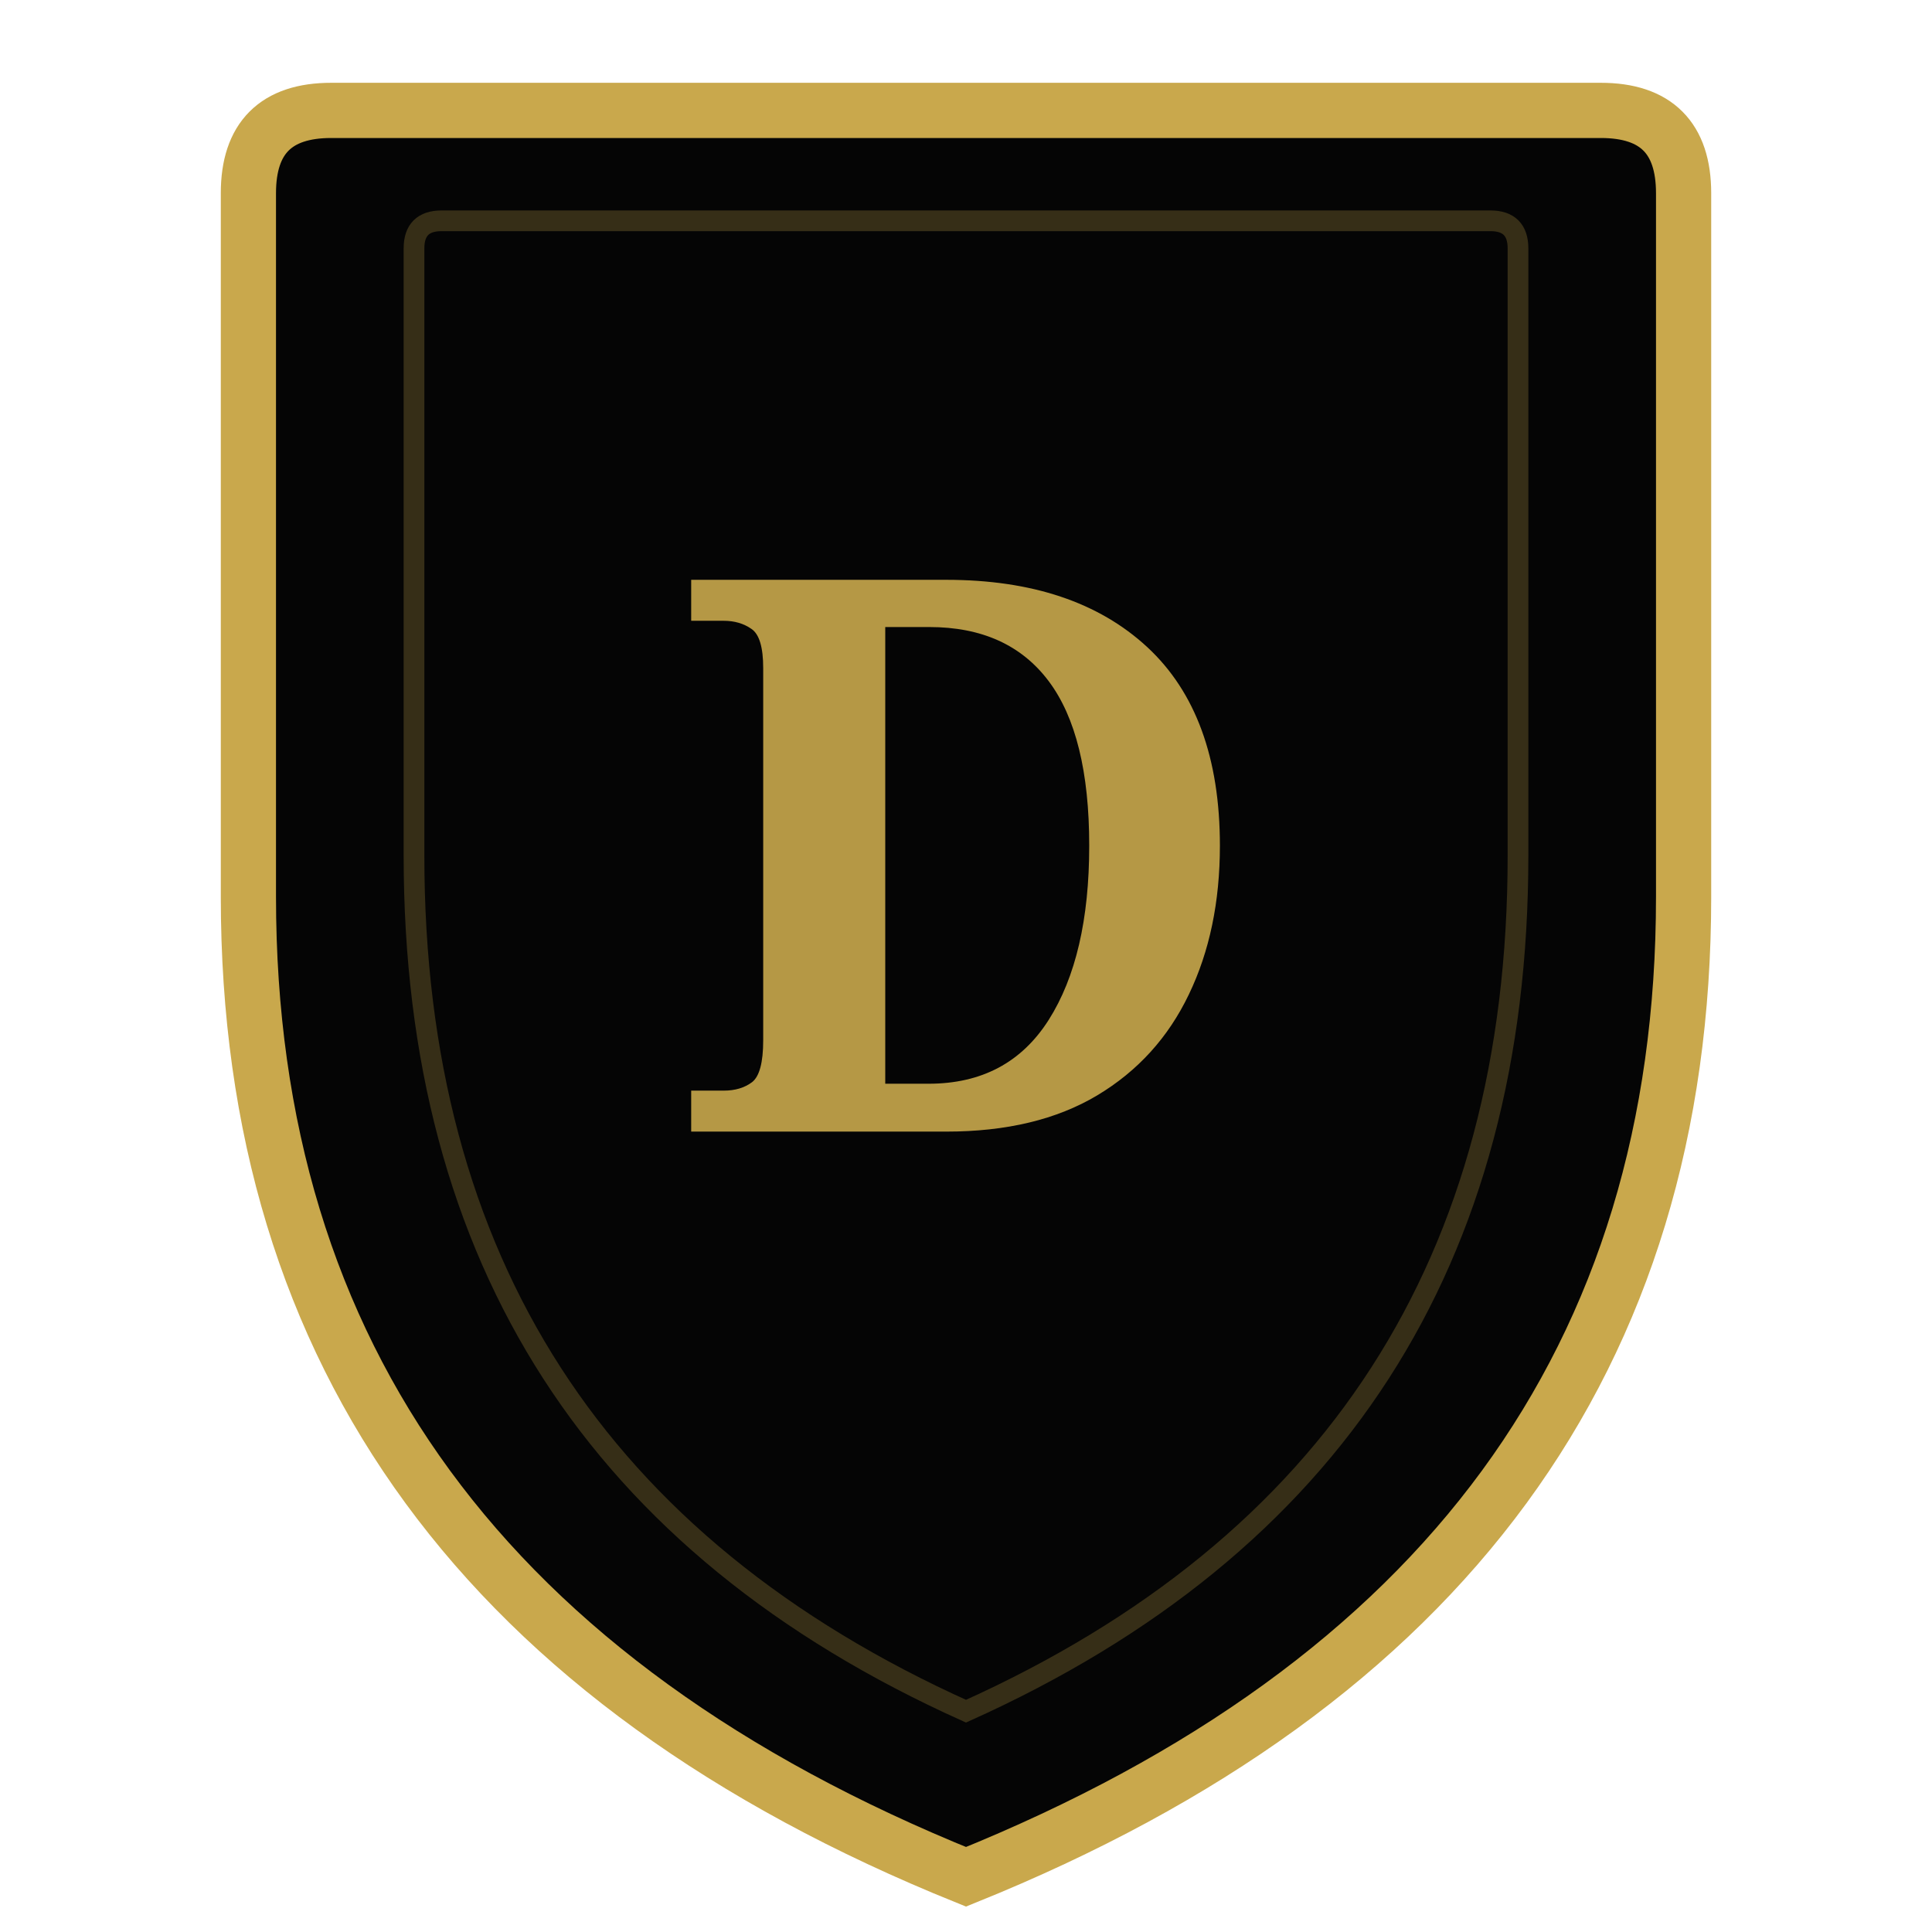
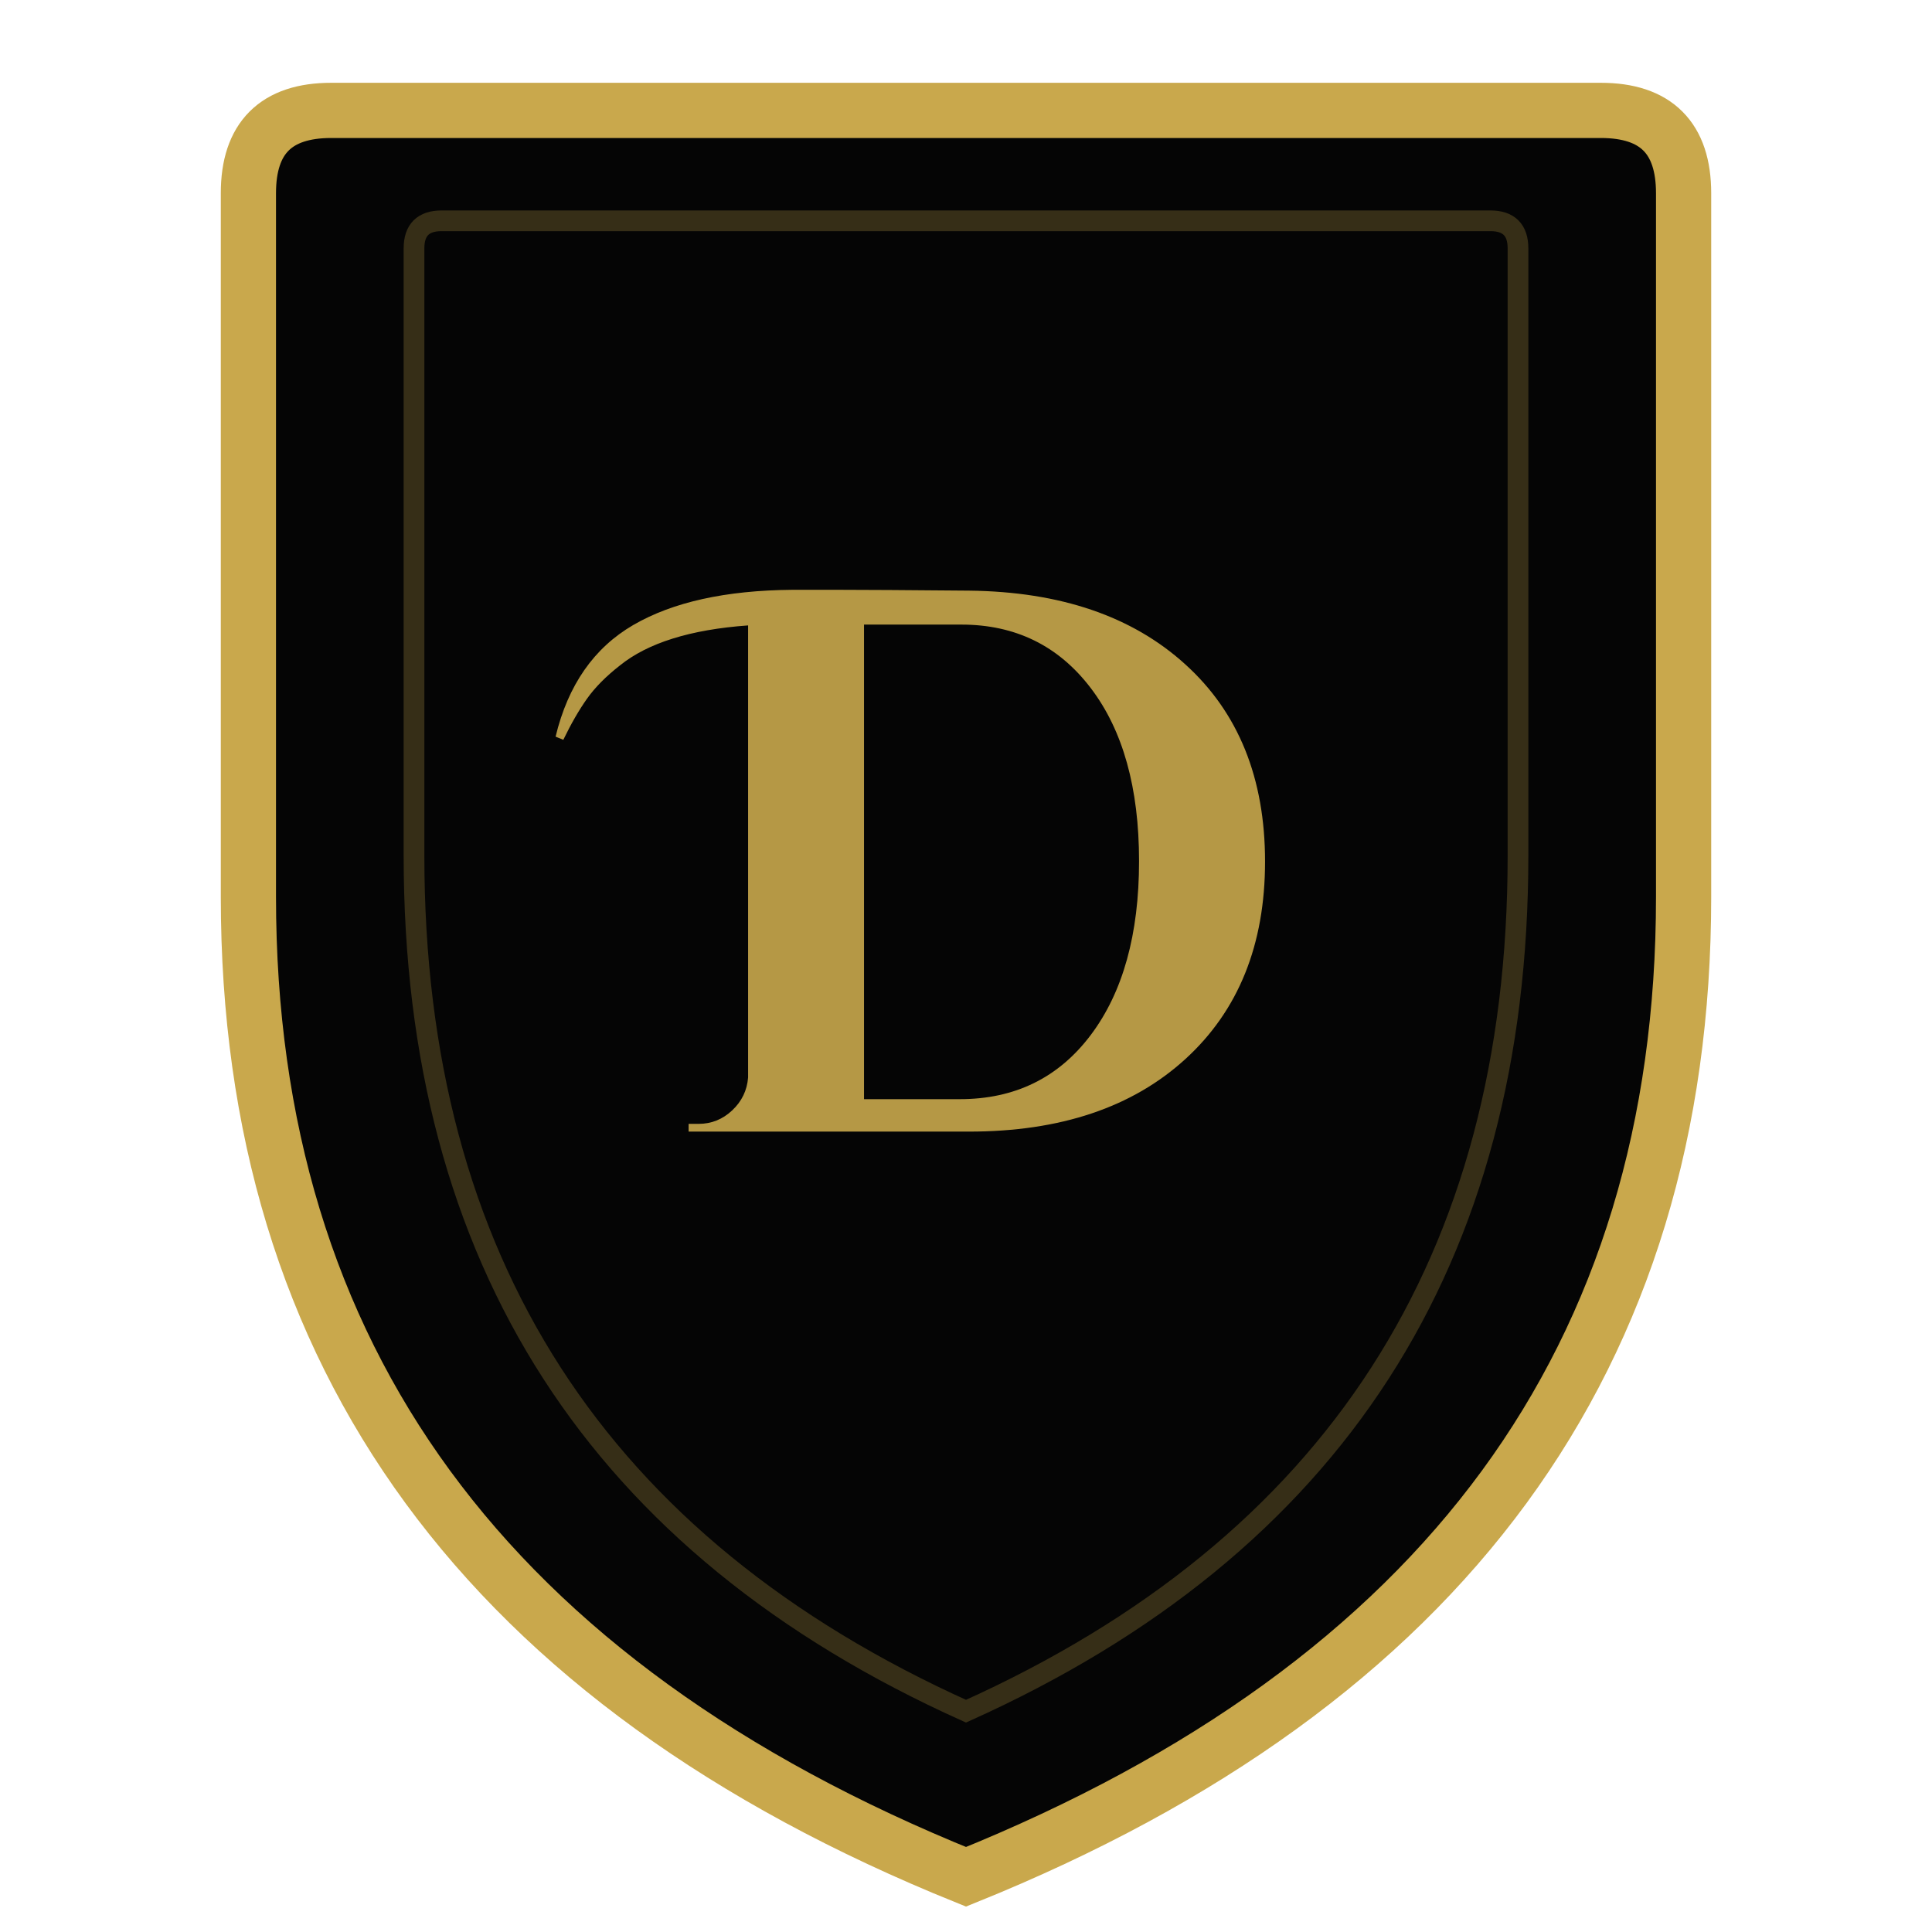
<svg xmlns="http://www.w3.org/2000/svg" width="32" height="32" viewBox="0 0 120 140">
  <path d="M14 8 L106 8 Q112 8 112 14 L112 65 Q112 115 60 136 Q8 115 8 65 L8 14 Q8 8 14 8 Z" fill="#050505" stroke="#C9A84C" stroke-width="4" />
  <path d="M22 16 L98 16 Q100 16 100 18 L100 62 Q100 106 60 124 Q20 106 20 62 L20 18 Q20 16 22 16 Z" fill="none" stroke="#C9A84C" stroke-width="1.5" opacity="0.25" />
-   <text x="60" y="82" text-anchor="middle" font-family="serif" font-size="56" font-weight="700" fill="#C9A84C" opacity="0.9">D</text>
+   <path d="M47.40 42.74L47.40 42.74Q48.35 42.74 50.87 42.74Q53.39 42.74 60.22 42.80L60.22 42.80Q70.14 42.91 75.90 48.15Q81.67 53.38 81.67 62.43Q81.67 71.47 75.90 76.74Q70.14 82 60.22 82L60.22 82L39.90 82L39.90 81.44L40.62 81.44Q42.02 81.44 43.06 80.46Q44.10 79.48 44.21 78.08L44.21 78.08L44.21 45.32Q37.94 45.77 34.91 48.23L34.91 48.23Q33.40 49.41 32.53 50.64Q31.66 51.87 30.82 53.61L30.82 53.61L30.26 53.38Q31.61 47.78 35.89 45.29Q40.18 42.80 47.40 42.74ZM59.55 79.65L59.55 79.65Q65.54 79.65 69.04 75Q72.54 70.35 72.54 62.40Q72.54 54.45 69.04 49.86Q65.54 45.26 59.66 45.26L59.66 45.26Q59.61 45.26 59.55 45.26L59.55 45.26L52.61 45.26L52.61 79.65L59.55 79.65Q59.55 79.65 59.55 79.65Z" fill="#C9A84C" opacity="0.9" />
</svg>
